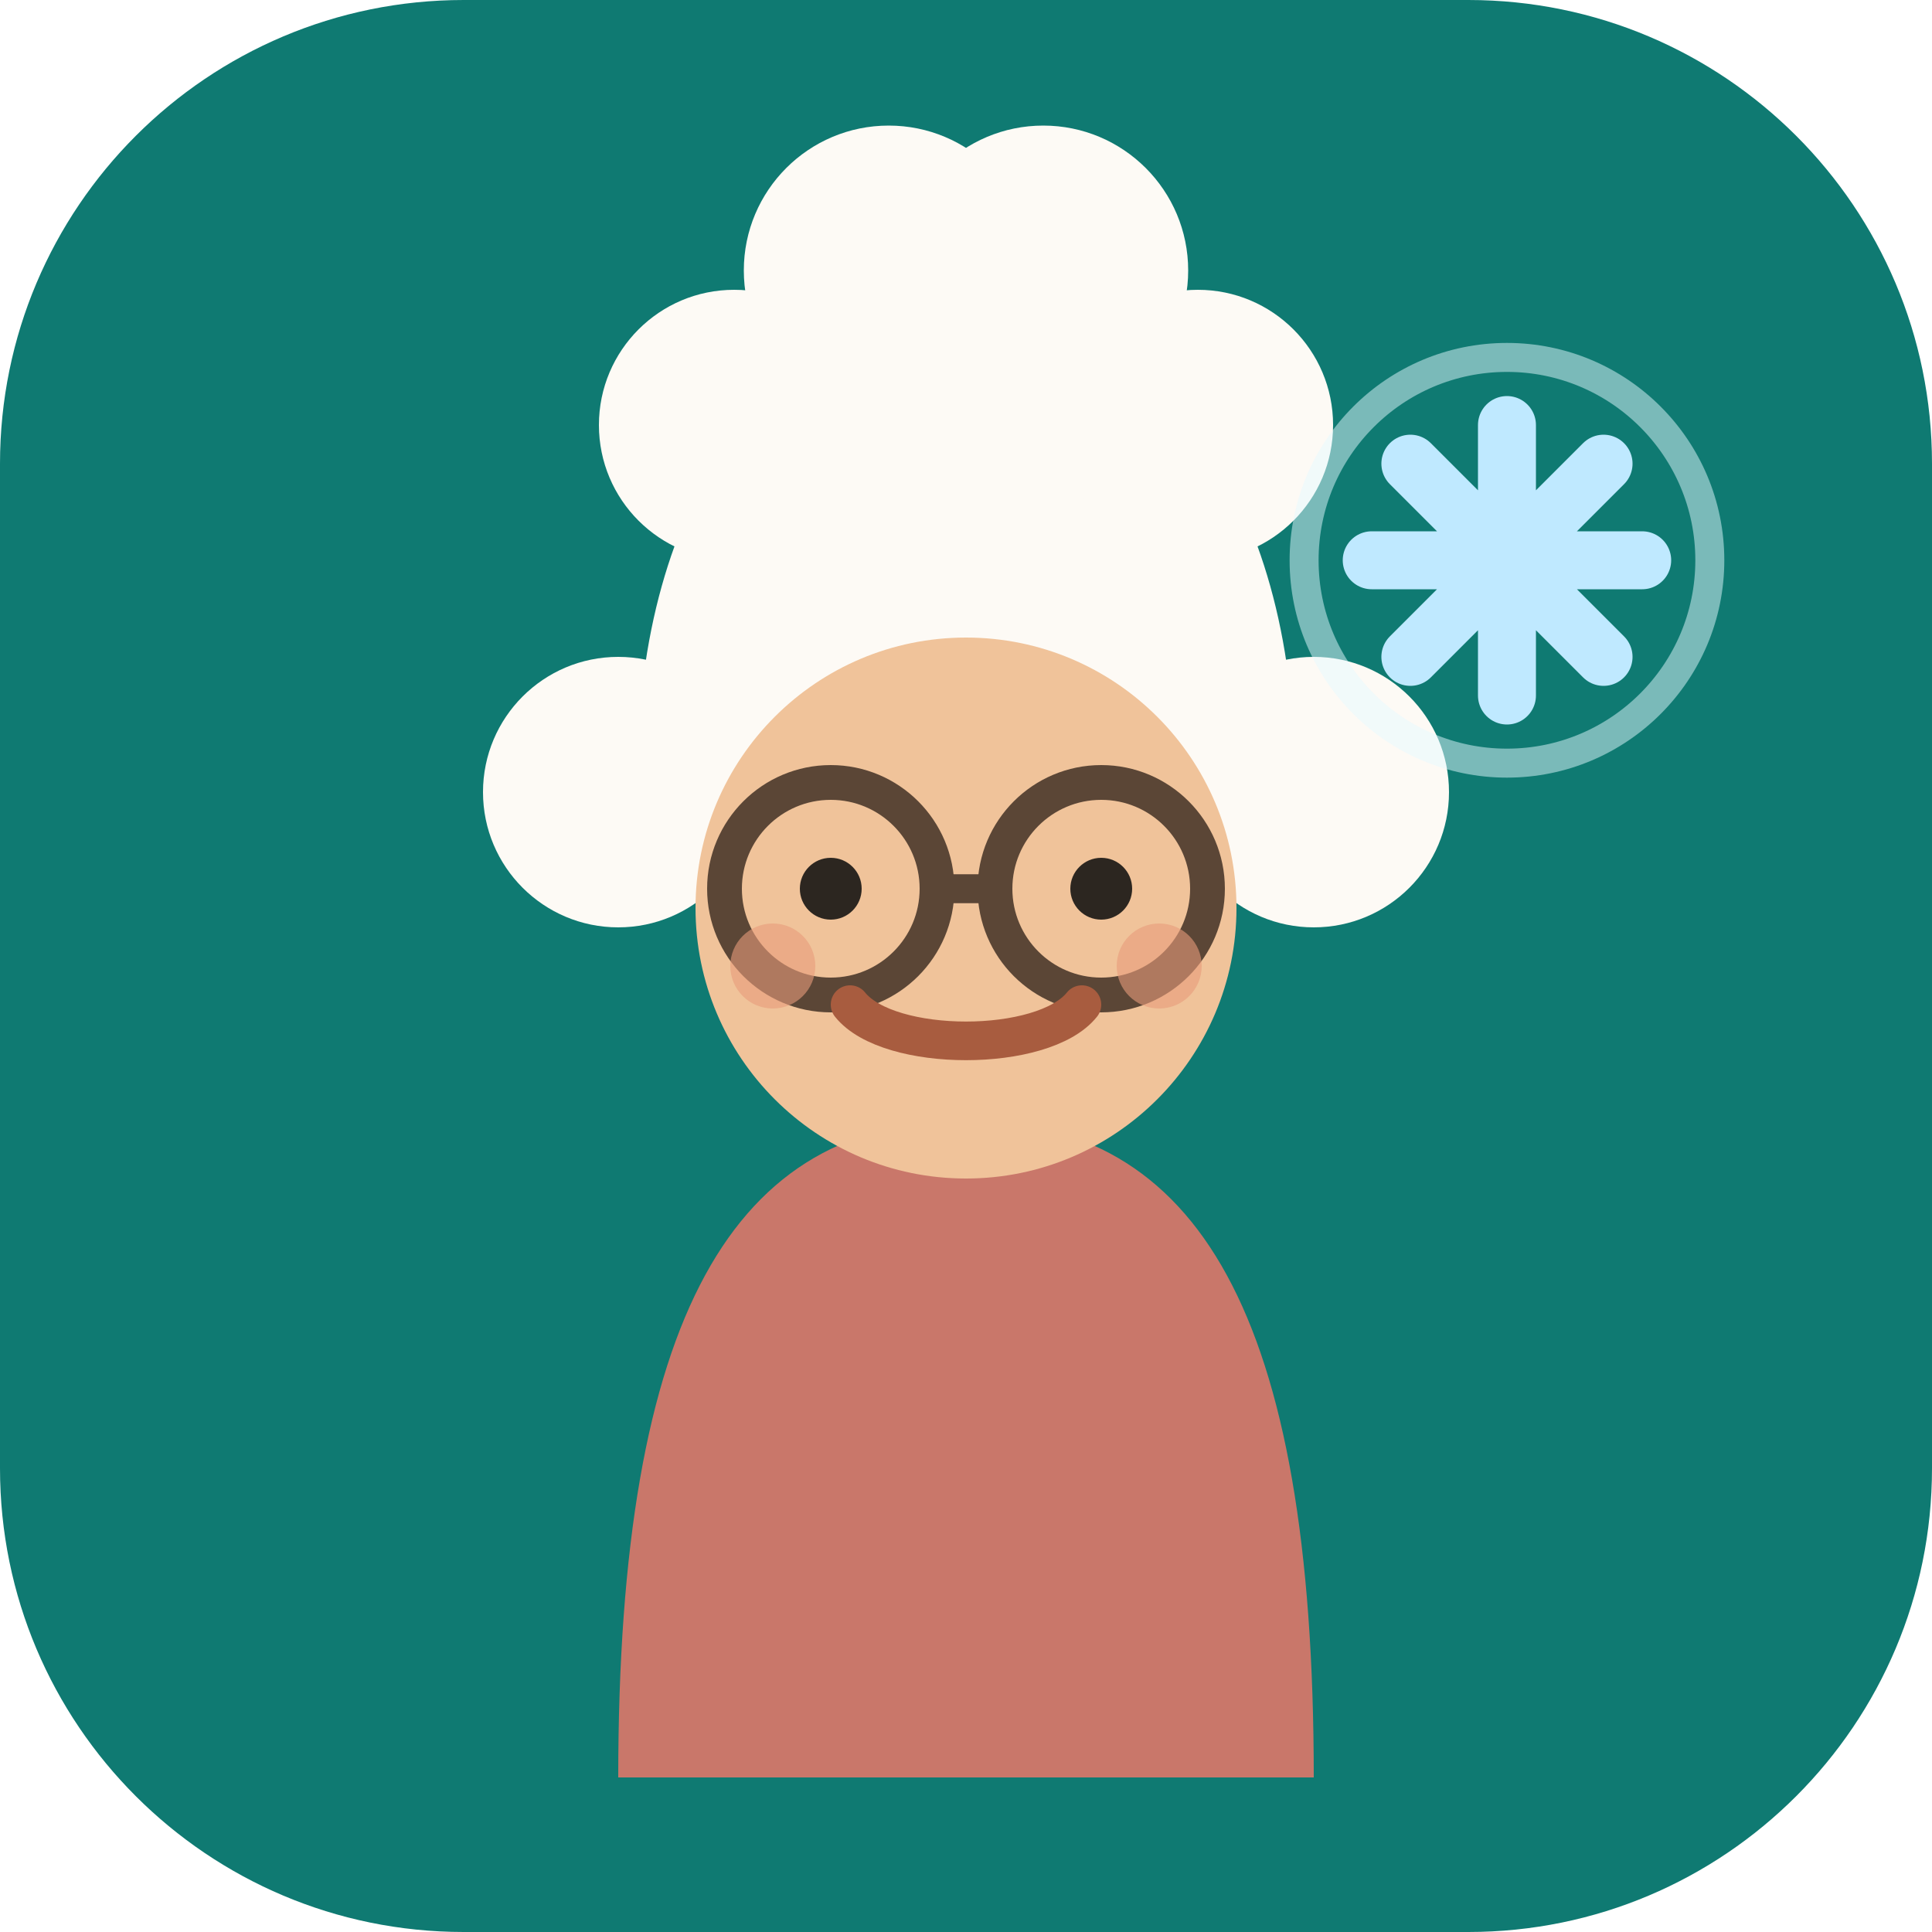
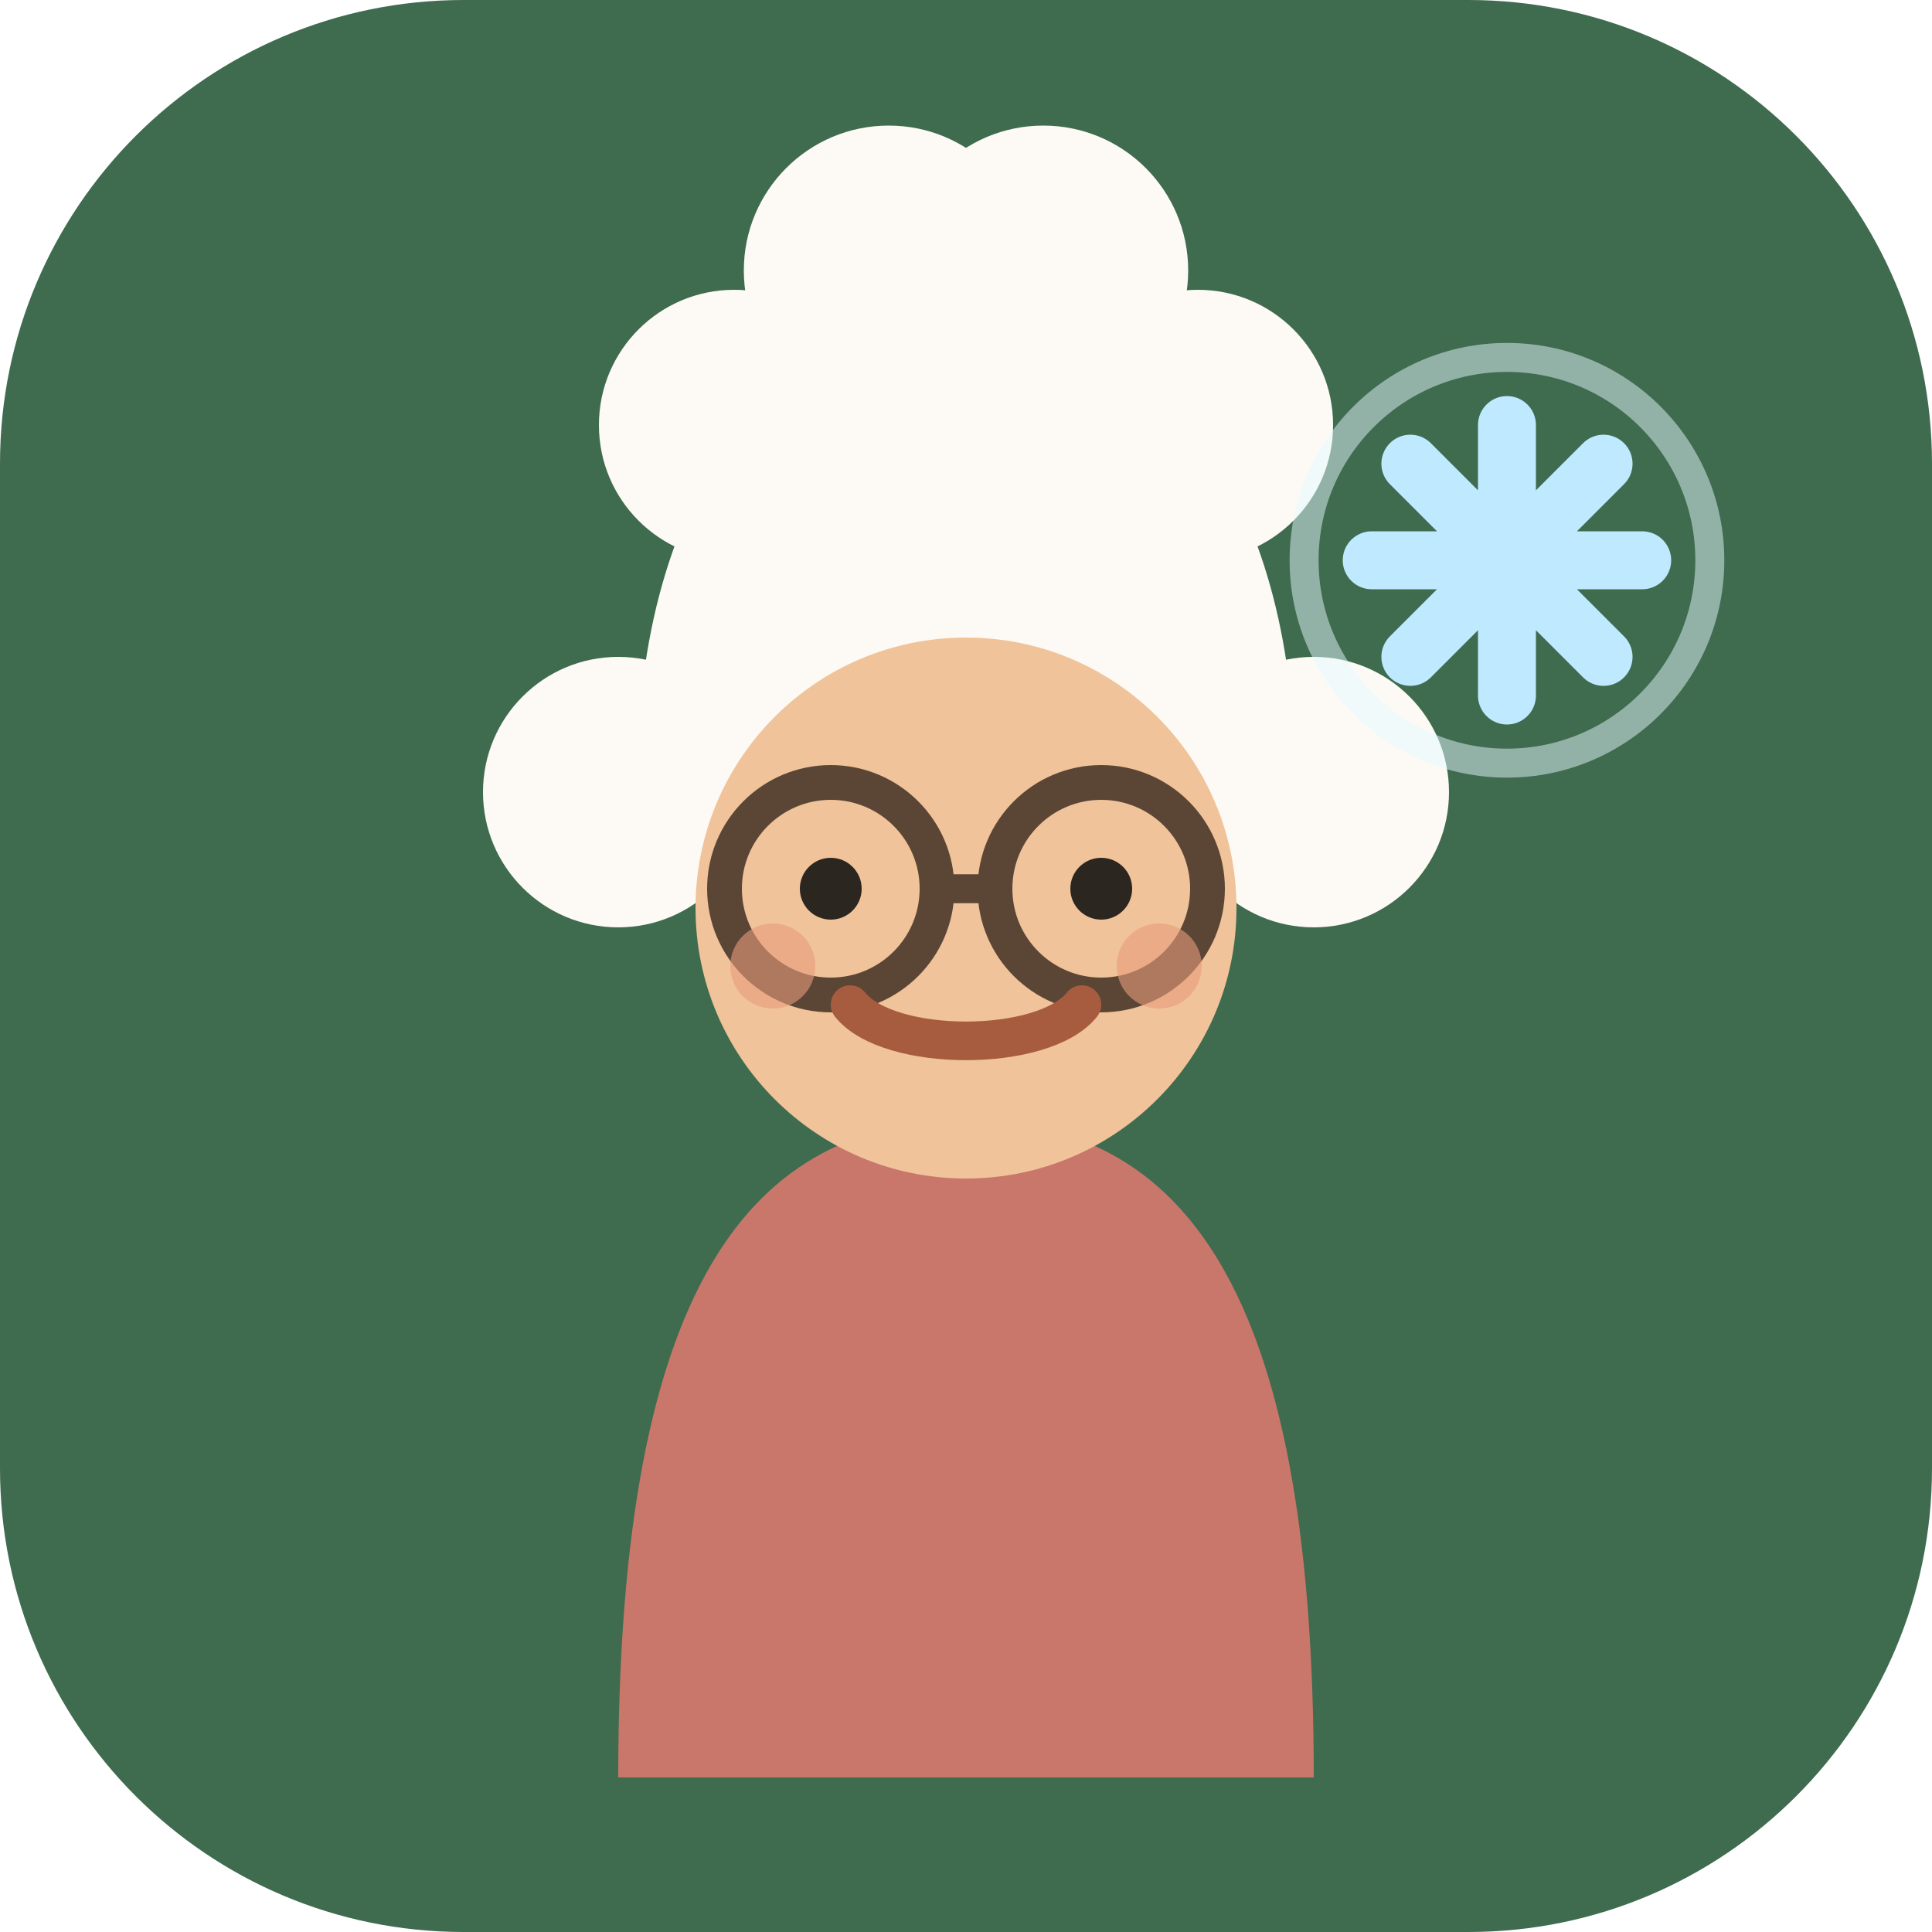
<svg xmlns="http://www.w3.org/2000/svg" viewBox="0 0 100 100">
-   <rect width="100" height="100" rx="24" fill="#0f7a72" />
+   <rect width="100" height="100" rx="24" fill="#3f6b4f" />
  <path d="M32 92C32 68 38 58 50 58C62 58 68 68 68 92Z" fill="#c9776a" />
  <path d="M33 40C33 26 40 16 50 16C60 16 67 26 67 40Z" fill="#fdfaf5" />
  <circle cx="32" cy="41" r="7" fill="#fdfaf5" />
  <circle cx="68" cy="41" r="7" fill="#fdfaf5" />
  <circle cx="38" cy="22" r="7" fill="#fdfaf5" />
  <circle cx="46" cy="14" r="7.5" fill="#fdfaf5" />
  <circle cx="54" cy="14" r="7.5" fill="#fdfaf5" />
  <circle cx="62" cy="22" r="7" fill="#fdfaf5" />
  <circle cx="50" cy="47" r="14" fill="#f0c39a" />
  <circle cx="43" cy="46" r="5.5" fill="none" stroke="#5b4636" stroke-width="1.8" />
  <circle cx="57" cy="46" r="5.5" fill="none" stroke="#5b4636" stroke-width="1.8" />
  <path d="M48.5 46h3" stroke="#5b4636" stroke-width="1.5" stroke-linecap="round" />
  <circle cx="43" cy="46" r="1.6" fill="#2c2620" />
  <circle cx="57" cy="46" r="1.6" fill="#2c2620" />
  <path d="M44 52c2 2.5 10 2.5 12 0" stroke="#a85c3f" stroke-width="2" stroke-linecap="round" fill="none" />
  <circle cx="40" cy="50" r="2.2" fill="#e79b7a" opacity="0.6" />
  <circle cx="60" cy="50" r="2.2" fill="#e79b7a" opacity="0.6" />
  <g stroke="#bfe9ff" stroke-width="3" stroke-linecap="round">
    <path d="M78 22v14M71 29h14M73 24l10 10M83 24 73 34" />
  </g>
  <circle cx="78" cy="29" r="10.5" fill="none" stroke="#e6f9ff" stroke-width="1.5" opacity="0.5" />
</svg>
